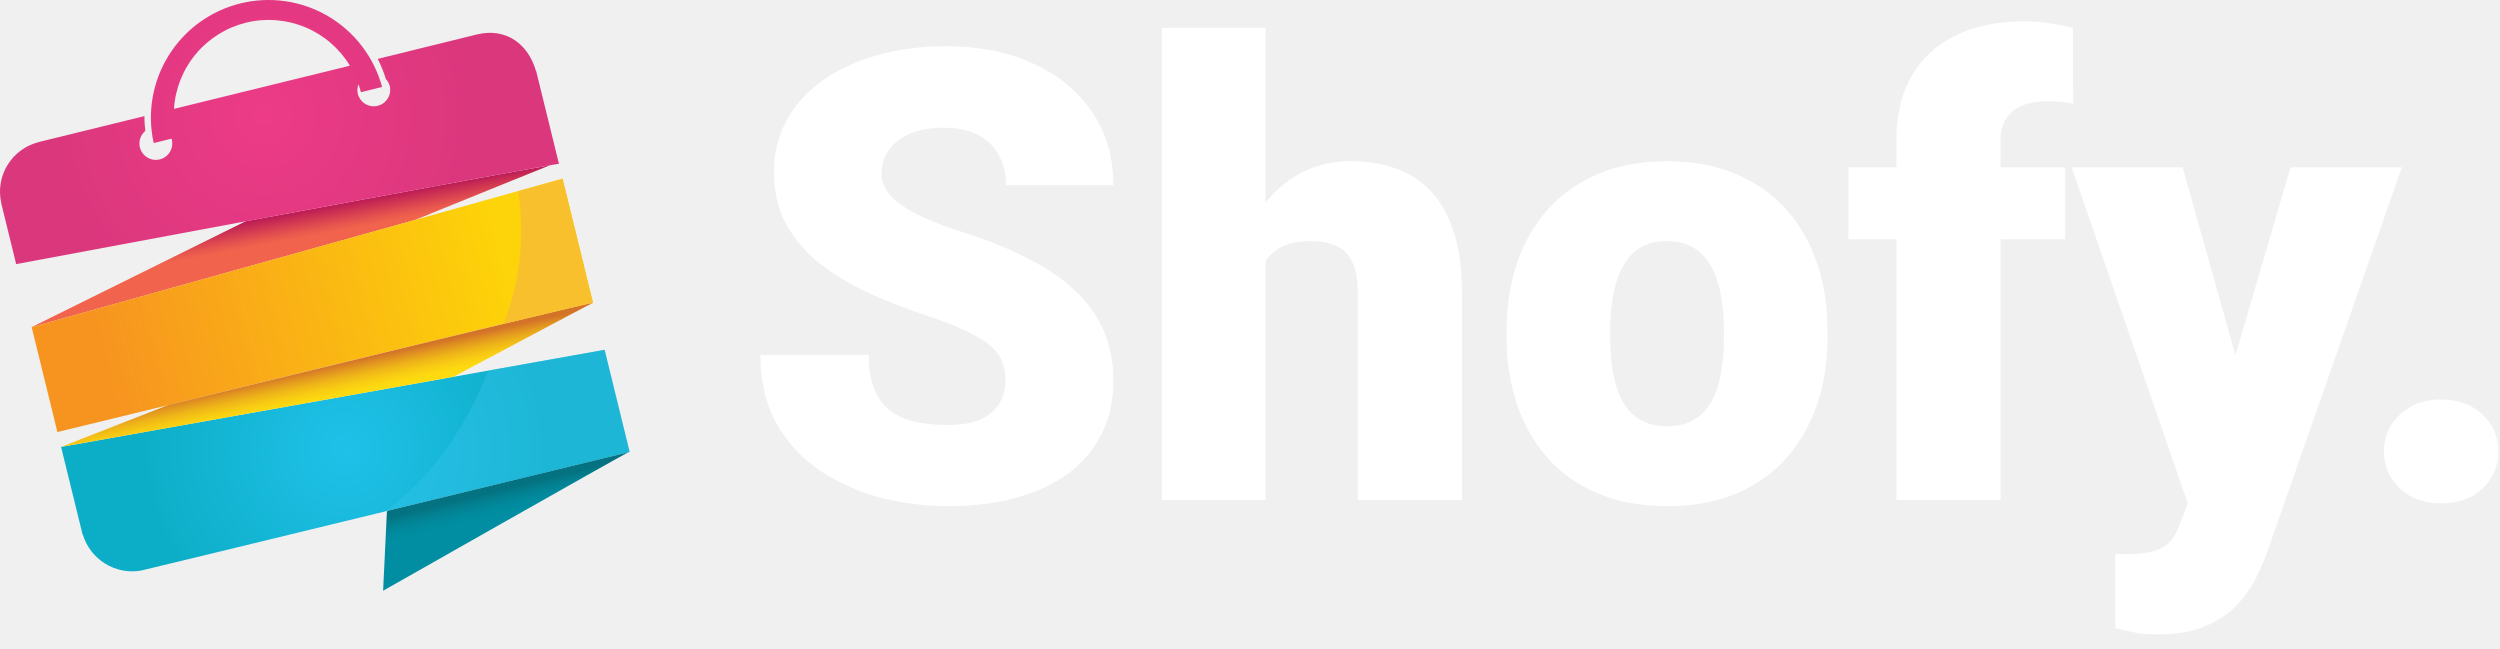
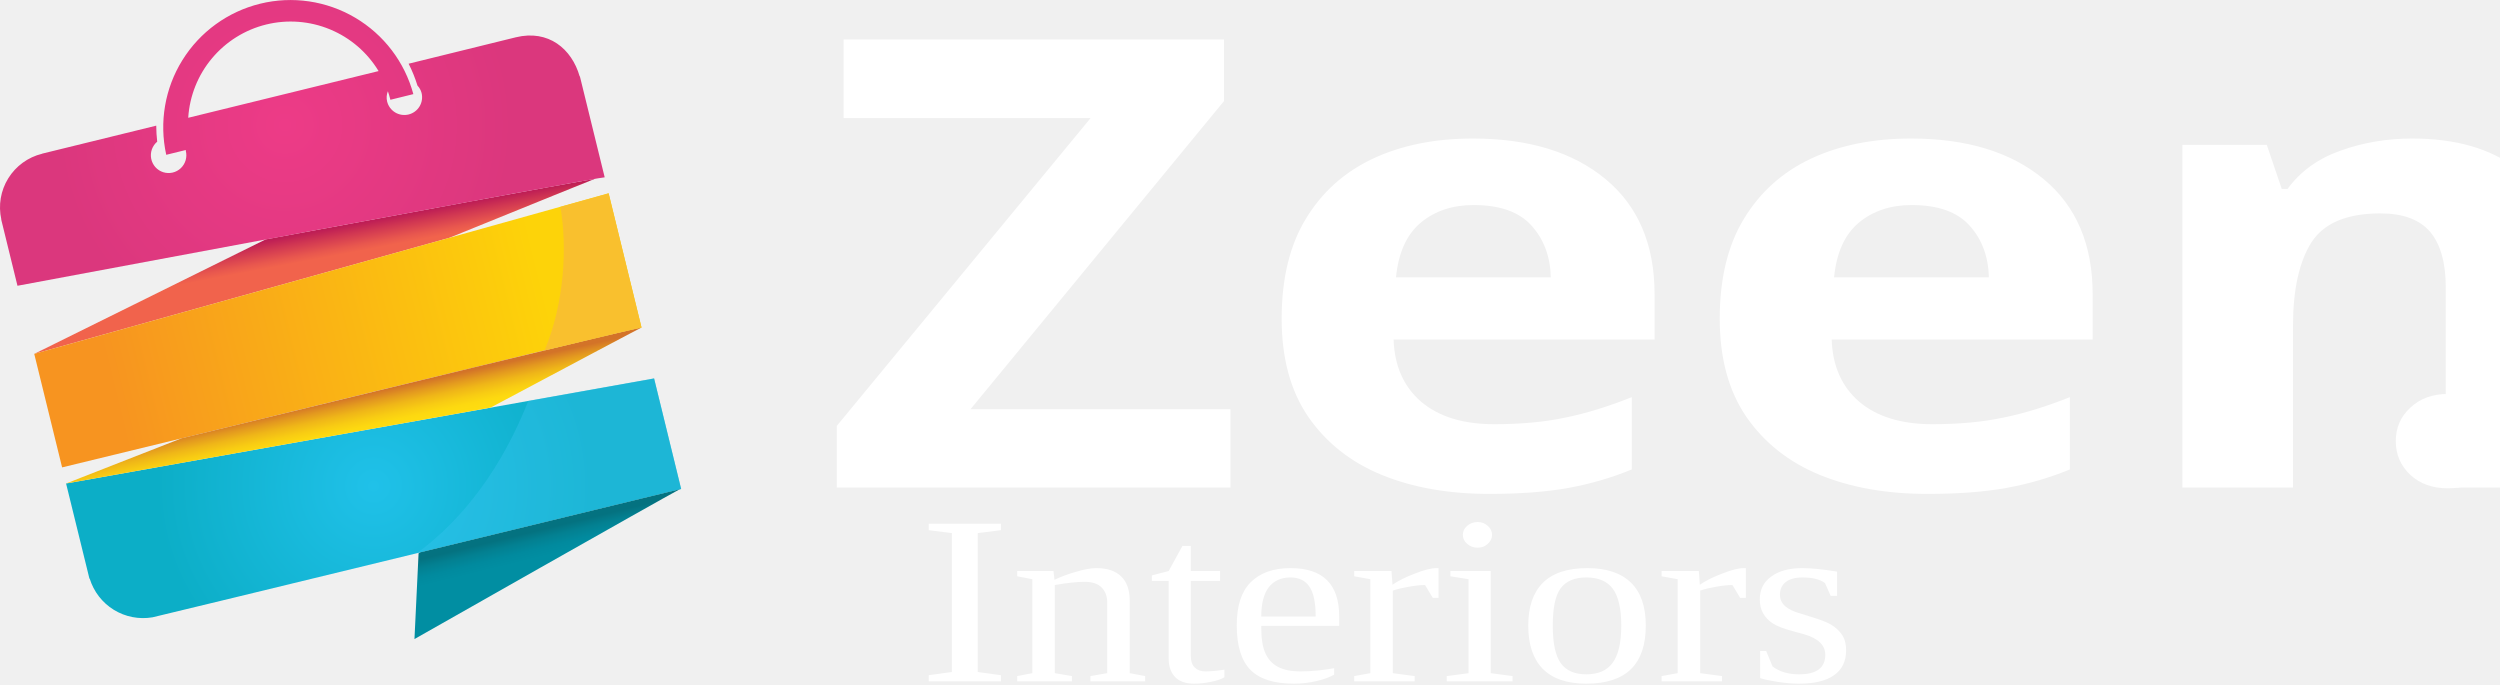
- <svg xmlns="http://www.w3.org/2000/svg" width="135" height="35" viewBox="0 0 135 35" fill="none">
-   <path d="M54.294 20.575C54.294 20.199 54.239 19.861 54.128 19.562C54.017 19.253 53.812 18.965 53.514 18.699C53.215 18.434 52.783 18.168 52.219 17.902C51.665 17.626 50.935 17.338 50.027 17.039C48.965 16.685 47.941 16.287 46.956 15.844C45.971 15.39 45.091 14.864 44.316 14.267C43.542 13.658 42.927 12.95 42.474 12.142C42.02 11.323 41.793 10.371 41.793 9.286C41.793 8.246 42.025 7.311 42.49 6.48C42.955 5.639 43.602 4.925 44.433 4.339C45.274 3.741 46.259 3.287 47.388 2.978C48.517 2.657 49.751 2.496 51.09 2.496C52.861 2.496 54.421 2.806 55.772 3.426C57.133 4.035 58.195 4.903 58.959 6.032C59.734 7.15 60.121 8.473 60.121 10H54.327C54.327 9.391 54.2 8.854 53.945 8.39C53.702 7.925 53.331 7.56 52.833 7.294C52.335 7.028 51.71 6.896 50.957 6.896C50.227 6.896 49.612 7.006 49.114 7.228C48.616 7.449 48.24 7.748 47.985 8.124C47.731 8.489 47.603 8.893 47.603 9.336C47.603 9.701 47.703 10.033 47.902 10.332C48.113 10.62 48.406 10.891 48.782 11.146C49.17 11.4 49.634 11.644 50.177 11.876C50.73 12.108 51.35 12.335 52.036 12.557C53.32 12.966 54.46 13.425 55.456 13.935C56.463 14.433 57.31 15.003 57.996 15.645C58.693 16.275 59.219 16.995 59.573 17.803C59.938 18.611 60.121 19.524 60.121 20.542C60.121 21.627 59.911 22.59 59.49 23.431C59.07 24.272 58.467 24.986 57.681 25.572C56.895 26.148 55.954 26.585 54.858 26.884C53.763 27.183 52.54 27.332 51.19 27.332C49.95 27.332 48.727 27.177 47.52 26.867C46.325 26.546 45.241 26.059 44.267 25.406C43.293 24.742 42.512 23.895 41.926 22.866C41.35 21.826 41.062 20.592 41.062 19.164H46.906C46.906 19.872 47 20.47 47.188 20.957C47.377 21.444 47.653 21.837 48.019 22.136C48.384 22.424 48.832 22.634 49.363 22.767C49.895 22.888 50.503 22.949 51.19 22.949C51.931 22.949 52.529 22.844 52.982 22.634C53.436 22.412 53.768 22.125 53.978 21.77C54.189 21.405 54.294 21.007 54.294 20.575Z" fill="white" />
-   <path d="M68.339 1.5V27H62.744V1.5H68.339ZM67.675 17.404L66.363 17.438C66.363 16.176 66.518 15.014 66.828 13.951C67.138 12.889 67.581 11.964 68.156 11.179C68.732 10.393 69.424 9.784 70.231 9.353C71.039 8.921 71.936 8.705 72.921 8.705C73.806 8.705 74.614 8.832 75.345 9.087C76.086 9.341 76.723 9.751 77.254 10.315C77.796 10.88 78.211 11.616 78.499 12.523C78.798 13.431 78.947 14.538 78.947 15.844V27H73.319V15.81C73.319 15.08 73.214 14.516 73.004 14.117C72.805 13.708 72.517 13.425 72.141 13.271C71.764 13.104 71.305 13.021 70.763 13.021C70.11 13.021 69.579 13.132 69.169 13.354C68.759 13.575 68.444 13.885 68.223 14.283C68.012 14.671 67.868 15.13 67.791 15.661C67.713 16.192 67.675 16.773 67.675 17.404Z" fill="white" />
-   <path d="M81.355 18.201V17.852C81.355 16.535 81.543 15.324 81.919 14.217C82.295 13.099 82.849 12.13 83.579 11.312C84.31 10.492 85.212 9.856 86.285 9.402C87.359 8.938 88.598 8.705 90.004 8.705C91.421 8.705 92.666 8.938 93.739 9.402C94.824 9.856 95.731 10.492 96.462 11.312C97.192 12.13 97.746 13.099 98.122 14.217C98.498 15.324 98.686 16.535 98.686 17.852V18.201C98.686 19.507 98.498 20.719 98.122 21.837C97.746 22.944 97.192 23.912 96.462 24.742C95.731 25.561 94.829 26.198 93.756 26.651C92.682 27.105 91.443 27.332 90.037 27.332C88.632 27.332 87.386 27.105 86.302 26.651C85.217 26.198 84.31 25.561 83.579 24.742C82.849 23.912 82.295 22.944 81.919 21.837C81.543 20.719 81.355 19.507 81.355 18.201ZM86.949 17.852V18.201C86.949 18.876 86.999 19.507 87.099 20.094C87.198 20.68 87.364 21.195 87.597 21.638C87.829 22.069 88.144 22.407 88.543 22.65C88.941 22.894 89.439 23.016 90.037 23.016C90.624 23.016 91.111 22.894 91.498 22.65C91.897 22.407 92.212 22.069 92.444 21.638C92.677 21.195 92.843 20.68 92.942 20.094C93.042 19.507 93.092 18.876 93.092 18.201V17.852C93.092 17.2 93.042 16.585 92.942 16.01C92.843 15.423 92.677 14.909 92.444 14.466C92.212 14.012 91.897 13.658 91.498 13.403C91.1 13.149 90.602 13.021 90.004 13.021C89.417 13.021 88.925 13.149 88.526 13.403C88.139 13.658 87.829 14.012 87.597 14.466C87.364 14.909 87.198 15.423 87.099 16.01C86.999 16.585 86.949 17.2 86.949 17.852Z" fill="white" />
-   <path d="M108.033 27H102.405V7.576C102.405 6.182 102.688 5.008 103.252 4.057C103.816 3.105 104.613 2.385 105.643 1.898C106.672 1.4 107.889 1.151 109.295 1.151C109.782 1.151 110.241 1.185 110.673 1.251C111.104 1.317 111.525 1.4 111.935 1.5L111.951 5.617C111.752 5.562 111.547 5.523 111.337 5.501C111.127 5.479 110.867 5.468 110.557 5.468C110.014 5.468 109.555 5.551 109.179 5.717C108.802 5.872 108.515 6.11 108.315 6.431C108.127 6.741 108.033 7.122 108.033 7.576V27ZM111.52 9.037V12.922H99.815V9.037H111.52Z" fill="white" />
-   <path d="M119.04 24.892L123.688 9.037H129.698L122.477 29.673C122.322 30.127 122.117 30.614 121.862 31.134C121.608 31.665 121.259 32.169 120.816 32.645C120.374 33.12 119.804 33.508 119.106 33.807C118.42 34.105 117.568 34.255 116.55 34.255C116.007 34.255 115.609 34.227 115.354 34.172C115.111 34.128 114.735 34.045 114.226 33.923V29.922C114.369 29.922 114.491 29.922 114.591 29.922C114.701 29.922 114.823 29.922 114.956 29.922C115.554 29.922 116.03 29.861 116.384 29.739C116.749 29.617 117.026 29.44 117.214 29.208C117.413 28.976 117.568 28.693 117.679 28.361L119.04 24.892ZM117.861 9.037L121.397 21.605L122.012 27.531H118.26L111.868 9.037H117.861Z" fill="white" />
-   <path d="M128.735 24.377C128.735 23.58 129.023 22.916 129.599 22.385C130.174 21.842 130.916 21.571 131.823 21.571C132.742 21.571 133.483 21.842 134.048 22.385C134.623 22.916 134.911 23.58 134.911 24.377C134.911 25.174 134.623 25.843 134.048 26.386C133.483 26.917 132.742 27.183 131.823 27.183C130.916 27.183 130.174 26.917 129.599 26.386C129.023 25.843 128.735 25.174 128.735 24.377Z" fill="white" />
-   <path d="M13.267 11.947L1.709 17.663L22.418 11.874C26.565 10.184 29.703 8.923 29.703 8.922C27.753 9.259 20.168 10.665 13.267 11.947Z" fill="url(#paint0_linear_2086_924)" />
-   <path d="M3.298 24.133C3.298 24.133 3.945 26.767 4.464 28.883C4.469 28.882 4.474 28.882 4.478 28.883C4.677 29.53 5.104 30.083 5.681 30.438C6.258 30.794 6.944 30.927 7.612 30.812C7.619 30.825 34 24.407 34 24.407L32.648 18.889L3.298 24.133Z" fill="url(#paint1_radial_2086_924)" />
-   <path d="M20.979 27.568L20.893 27.619L20.688 31.899C20.688 31.899 32.972 24.926 33.935 24.418C33.236 24.589 27.134 26.073 20.979 27.568Z" fill="url(#paint2_linear_2086_924)" />
-   <path d="M1.709 17.663L3.1 23.33C3.1 23.33 32.007 16.284 32.022 16.346C32.038 16.409 30.379 9.645 30.379 9.645L1.709 17.663Z" fill="url(#paint3_linear_2086_924)" />
-   <path d="M3.296 24.134L24.486 20.346C28.75 18.075 32.017 16.341 32.022 16.351C32.011 16.303 17.533 19.818 9.069 21.876L3.296 24.134Z" fill="url(#paint4_linear_2086_924)" />
-   <path opacity="0.4" d="M20.811 27.61C27.59 25.959 33.998 24.403 33.998 24.403L32.648 18.889L26.369 20.011C25.091 23.272 23.145 25.914 20.811 27.61Z" fill="#37C4EE" />
-   <path d="M27.182 17.492C30.067 16.799 32.019 16.337 32.022 16.355C32.04 16.423 30.379 9.654 30.379 9.654L27.971 10.326C28.316 12.292 28.183 15.11 27.182 17.492Z" fill="#F9C02E" />
-   <path d="M28.934 3.812C28.538 2.435 27.376 1.467 25.75 1.861L20.397 3.18C20.575 3.53 20.723 3.895 20.838 4.271C20.937 4.375 21.008 4.502 21.044 4.64C21.072 4.753 21.077 4.87 21.06 4.985C21.042 5.1 21.003 5.211 20.942 5.31C20.882 5.41 20.803 5.497 20.71 5.566C20.616 5.635 20.51 5.685 20.397 5.713C20.284 5.741 20.166 5.747 20.051 5.729C19.936 5.712 19.826 5.672 19.726 5.612C19.626 5.552 19.54 5.473 19.471 5.379C19.401 5.285 19.352 5.179 19.323 5.066C19.282 4.895 19.295 4.716 19.361 4.553C19.409 4.692 19.452 4.834 19.488 4.98L20.633 4.696C20.2 3.094 19.158 1.725 17.729 0.882C16.3 0.038 14.598 -0.212 12.986 0.183C11.374 0.579 9.982 1.59 9.106 2.999C8.23 4.408 7.94 6.105 8.299 7.725L9.272 7.486C9.272 7.499 9.272 7.513 9.282 7.527H9.274C9.313 7.68 9.311 7.842 9.267 7.994C9.223 8.146 9.139 8.284 9.023 8.393C8.908 8.501 8.766 8.577 8.611 8.612C8.457 8.647 8.295 8.64 8.145 8.592C7.994 8.543 7.858 8.455 7.753 8.337C7.648 8.219 7.576 8.074 7.546 7.918C7.515 7.763 7.527 7.602 7.58 7.452C7.633 7.303 7.725 7.17 7.846 7.069C7.815 6.803 7.799 6.537 7.798 6.27L2.105 7.666C2.105 7.666 2.105 7.666 2.105 7.673H2.098C1.398 7.845 0.793 8.285 0.413 8.898C0.033 9.511 -0.091 10.248 0.067 10.952H0.061L0.873 14.262C0.873 14.262 30.165 8.782 30.184 8.848L28.946 3.807L28.934 3.812ZM13.289 1.223C14.349 0.963 15.465 1.049 16.474 1.467C17.482 1.885 18.331 2.614 18.896 3.548L9.395 5.879C9.463 4.79 9.878 3.751 10.579 2.913C11.279 2.075 12.229 1.483 13.289 1.223Z" fill="url(#paint5_radial_2086_924)" />
-   <defs>
+ <svg xmlns="http://www.w3.org/2000/svg" width="124.787" height="34.189" viewBox="0 0 124.787 34.189" fill="none" version="1.1" id="svg33">
+   <path d="M 13.267,11.947 1.709,17.663 22.418,11.874 C 26.565,10.184 29.703,8.923 29.703,8.922 27.753,9.259 20.168,10.665 13.267,11.947 Z" fill="url(#paint0_linear_2086_924)" id="path7" style="fill:url(#paint0_linear_2086_924)" />
+   <path d="m 3.298,24.133 c 0,0 0.647,2.634 1.166,4.75 0.005,-8e-4 0.01,-8e-4 0.014,0 0.199,0.647 0.626,1.2 1.203,1.556 0.577,0.355 1.263,0.488 1.931,0.374 0.007,0.012 26.388,-6.405 26.388,-6.405 l -1.351,-5.518 z" fill="url(#paint1_radial_2086_924)" id="path8" style="fill:url(#paint1_radial_2086_924)" />
+   <path d="m 20.979,27.568 -0.086,0.051 -0.205,4.279 c 0,0 12.285,-6.973 13.248,-7.481 -0.699,0.171 -6.802,1.655 -12.956,3.15 z" fill="url(#paint2_linear_2086_924)" id="path9" style="fill:url(#paint2_linear_2086_924)" />
+   <path d="m 1.709,17.663 1.391,5.667 c 0,0 28.907,-7.046 28.923,-6.983 0.015,0.063 -1.643,-6.701 -1.643,-6.701 z" fill="url(#paint3_linear_2086_924)" id="path10" style="fill:url(#paint3_linear_2086_924)" />
+   <path d="M 3.296,24.134 24.486,20.346 c 4.264,-2.272 7.531,-4.005 7.536,-3.996 -0.011,-0.047 -14.489,3.467 -22.953,5.525 z" fill="url(#paint4_linear_2086_924)" id="path11" style="fill:url(#paint4_linear_2086_924)" />
+   <path opacity="0.4" d="M 20.811,27.61 C 27.59,25.959 33.998,24.403 33.998,24.403 l -1.349,-5.514 -6.28,1.121 c -1.278,3.262 -3.224,5.903 -5.557,7.6 z" fill="#37c4ee" id="path12" />
+   <path d="m 27.182,17.492 c 2.885,-0.693 4.837,-1.155 4.84,-1.138 0.017,0.069 -1.643,-6.701 -1.643,-6.701 L 27.971,10.326 c 0.345,1.966 0.213,4.784 -0.789,7.166 z" fill="#f9c02e" id="path13" />
+   <path d="m 28.934,3.812 c -0.396,-1.377 -1.558,-2.346 -3.184,-1.951 l -5.354,1.319 c 0.178,0.351 0.326,0.716 0.442,1.092 0.099,0.103 0.169,0.23 0.205,0.369 0.028,0.113 0.033,0.23 0.016,0.345 -0.017,0.115 -0.057,0.226 -0.117,0.325 -0.06,0.1 -0.139,0.187 -0.233,0.256 -0.094,0.069 -0.2,0.119 -0.313,0.147 -0.113,0.028 -0.23,0.033 -0.345,0.016 -0.115,-0.017 -0.226,-0.057 -0.325,-0.117 -0.1,-0.06 -0.186,-0.139 -0.256,-0.233 -0.069,-0.094 -0.119,-0.2 -0.147,-0.313 -0.042,-0.171 -0.028,-0.351 0.038,-0.513 0.047,0.14 0.09,0.281 0.126,0.427 l 1.145,-0.283 c -0.432,-1.602 -1.475,-2.971 -2.904,-3.815 -1.429,-0.843 -3.131,-1.094 -4.743,-0.698 -1.612,0.396 -3.004,1.406 -3.88,2.816 -0.876,1.409 -1.165,3.106 -0.807,4.726 l 0.974,-0.239 c 0,0.013 0,0.028 0.009,0.041 H 9.274 c 0.04,0.153 0.037,0.315 -0.007,0.467 -0.044,0.152 -0.128,0.29 -0.243,0.399 -0.115,0.109 -0.258,0.185 -0.412,0.22 -0.155,0.035 -0.316,0.028 -0.467,-0.02 -0.151,-0.048 -0.286,-0.136 -0.391,-0.255 -0.105,-0.118 -0.177,-0.263 -0.207,-0.419 -0.03,-0.156 -0.019,-0.316 0.034,-0.466 0.053,-0.149 0.145,-0.282 0.266,-0.384 -0.031,-0.265 -0.047,-0.532 -0.048,-0.799 l -5.693,1.397 c 0,0 0,0 0,0.006 H 2.098 c -0.7,0.172 -1.305,0.612 -1.685,1.225 -0.38,0.613 -0.504,1.35 -0.347,2.054 h -0.006 l 0.812,3.31 c 0,0 29.292,-5.48 29.311,-5.413 l -1.238,-5.041 z M 13.289,1.223 c 1.06,-0.26 2.176,-0.175 3.185,0.244 1.009,0.418 1.857,1.147 2.423,2.081 l -9.502,2.331 c 0.069,-1.09 0.483,-2.129 1.184,-2.966 0.701,-0.838 1.65,-1.43 2.71,-1.69 z" fill="url(#paint5_radial_2086_924)" id="path14" style="fill:url(#paint5_radial_2086_924)" />
+   <defs id="defs33">
    <linearGradient id="paint0_linear_2086_924" x1="16.533" y1="17.655" x2="14.604" y2="7.449" gradientUnits="userSpaceOnUse">
-       <stop offset="0.46" stop-color="#F1634C" />
-       <stop offset="0.49" stop-color="#E8574E" />
-       <stop offset="0.55" stop-color="#D03652" />
-       <stop offset="0.59" stop-color="#BE1E55" />
+       <stop offset="0.46" stop-color="#F1634C" id="stop14" />
+       <stop offset="0.49" stop-color="#E8574E" id="stop15" />
+       <stop offset="0.55" stop-color="#D03652" id="stop16" />
+       <stop offset="0.59" stop-color="#BE1E55" id="stop17" />
    </linearGradient>
-     <radialGradient id="paint1_radial_2086_924" cx="0" cy="0" r="1" gradientUnits="userSpaceOnUse" gradientTransform="translate(18.6502 24.2605) rotate(-13.79) scale(10.8551 10.8551)">
-       <stop stop-color="#20C1E9" />
-       <stop offset="1" stop-color="#0CAEC7" />
+     <radialGradient id="paint1_radial_2086_924" cx="0" cy="0" r="1" gradientUnits="userSpaceOnUse" gradientTransform="matrix(10.54221,-2.587465,2.587465,10.54221,18.6502,24.2605)">
+       <stop stop-color="#20C1E9" id="stop18" />
+       <stop offset="1" stop-color="#0CAEC7" id="stop19" />
    </radialGradient>
-     <linearGradient id="paint2_linear_2086_924" x1="27.505" y1="28.939" x2="26.541" y2="25.014" gradientUnits="userSpaceOnUse">
-       <stop offset="0.3" stop-color="#018EA2" />
-       <stop offset="0.41" stop-color="#018A9E" />
-       <stop offset="0.53" stop-color="#038091" />
-       <stop offset="0.63" stop-color="#047280" />
+     <linearGradient id="paint2_linear_2086_924" x1="27.504" y1="28.939" x2="26.541" y2="25.014" gradientUnits="userSpaceOnUse">
+       <stop offset="0.3" stop-color="#018EA2" id="stop20" />
+       <stop offset="0.41" stop-color="#018A9E" id="stop21" />
+       <stop offset="0.53" stop-color="#038091" id="stop22" />
+       <stop offset="0.63" stop-color="#047280" id="stop23" />
    </linearGradient>
    <linearGradient id="paint3_linear_2086_924" x1="27.076" y1="14.006" x2="5.568" y2="19.285" gradientUnits="userSpaceOnUse">
-       <stop stop-color="#FDD309" />
-       <stop offset="1" stop-color="#F79420" />
+       <stop stop-color="#FDD309" id="stop24" />
+       <stop offset="1" stop-color="#F79420" id="stop25" />
    </linearGradient>
    <linearGradient id="paint4_linear_2086_924" x1="18.226" y1="22.798" x2="17.522" y2="19.601" gradientUnits="userSpaceOnUse">
-       <stop offset="0.33" stop-color="#FFDD0F" />
-       <stop offset="0.45" stop-color="#FDD910" />
-       <stop offset="0.56" stop-color="#F8CC13" />
-       <stop offset="0.69" stop-color="#EFB618" />
-       <stop offset="0.81" stop-color="#E3991F" />
-       <stop offset="0.94" stop-color="#D37328" />
+       <stop offset="0.33" stop-color="#FFDD0F" id="stop26" />
+       <stop offset="0.45" stop-color="#FDD910" id="stop27" />
+       <stop offset="0.56" stop-color="#F8CC13" id="stop28" />
+       <stop offset="0.69" stop-color="#EFB618" id="stop29" />
+       <stop offset="0.81" stop-color="#E3991F" id="stop30" />
+       <stop offset="0.94" stop-color="#D37328" id="stop31" />
    </linearGradient>
-     <radialGradient id="paint5_radial_2086_924" cx="0" cy="0" r="1" gradientUnits="userSpaceOnUse" gradientTransform="translate(14.2255 6.24045) rotate(-13.79) scale(11.4313 11.4313)">
-       <stop stop-color="#ED3B87" />
-       <stop offset="1" stop-color="#DB377D" />
+     <radialGradient id="paint5_radial_2086_924" cx="0" cy="0" r="1" gradientUnits="userSpaceOnUse" gradientTransform="matrix(11.1018,-2.72481,2.72481,11.1018,14.2255,6.24045)">
+       <stop stop-color="#ED3B87" id="stop32" />
+       <stop offset="1" stop-color="#DB377D" id="stop33" />
    </radialGradient>
  </defs>
+   <path d="m 119.585,22.019 c 0,-0.669 0.243,-1.226 0.728,-1.672 0.484,-0.455 1.109,-0.683 1.873,-0.683 0.774,0 1.398,0.228 1.874,0.683 0.484,0.446 0.727,1.003 0.727,1.672 0,0.669 -0.243,1.231 -0.727,1.686 -0.476,0.446 -1.1,0.669 -1.874,0.669 -0.764,0 -1.389,-0.223 -1.873,-0.669 -0.485,-0.455 -0.728,-1.017 -0.728,-1.686 z" fill="#010f1c" id="path6-1" style="opacity:1;fill:#ffffff;stroke-width:0.841" />
+   <text xml:space="preserve" style="font-size:34.042px;opacity:1;fill:#ffffff;stroke-width:1.161" x="37.612" y="26.455" id="text48" transform="scale(1.086964,0.9199935)">
+     <tspan id="tspan48" x="37.612" y="26.455" style="font-style:normal;font-variant:normal;font-weight:bold;font-stretch:normal;font-family:sans-serif;-inkscape-font-specification:sans-serif;fill:#ffffff;stroke-width:1.161">Zeenat</tspan>
+     <tspan x="37.612" y="69.008" id="tspan49" style="fill:#ffffff;stroke-width:1.161" />
+   </text>
+   <text xml:space="preserve" style="font-size:12.874px;opacity:1;fill:#ffffff;stroke-width:1.073" x="42.741" y="36.483" id="text50" transform="scale(1.072804,0.9321369)">
+     <tspan id="tspan50" x="42.741" y="36.483" style="font-size:12.874px;fill:#ffffff;stroke-width:1.073">Interiors</tspan>
+   </text>
</svg>
